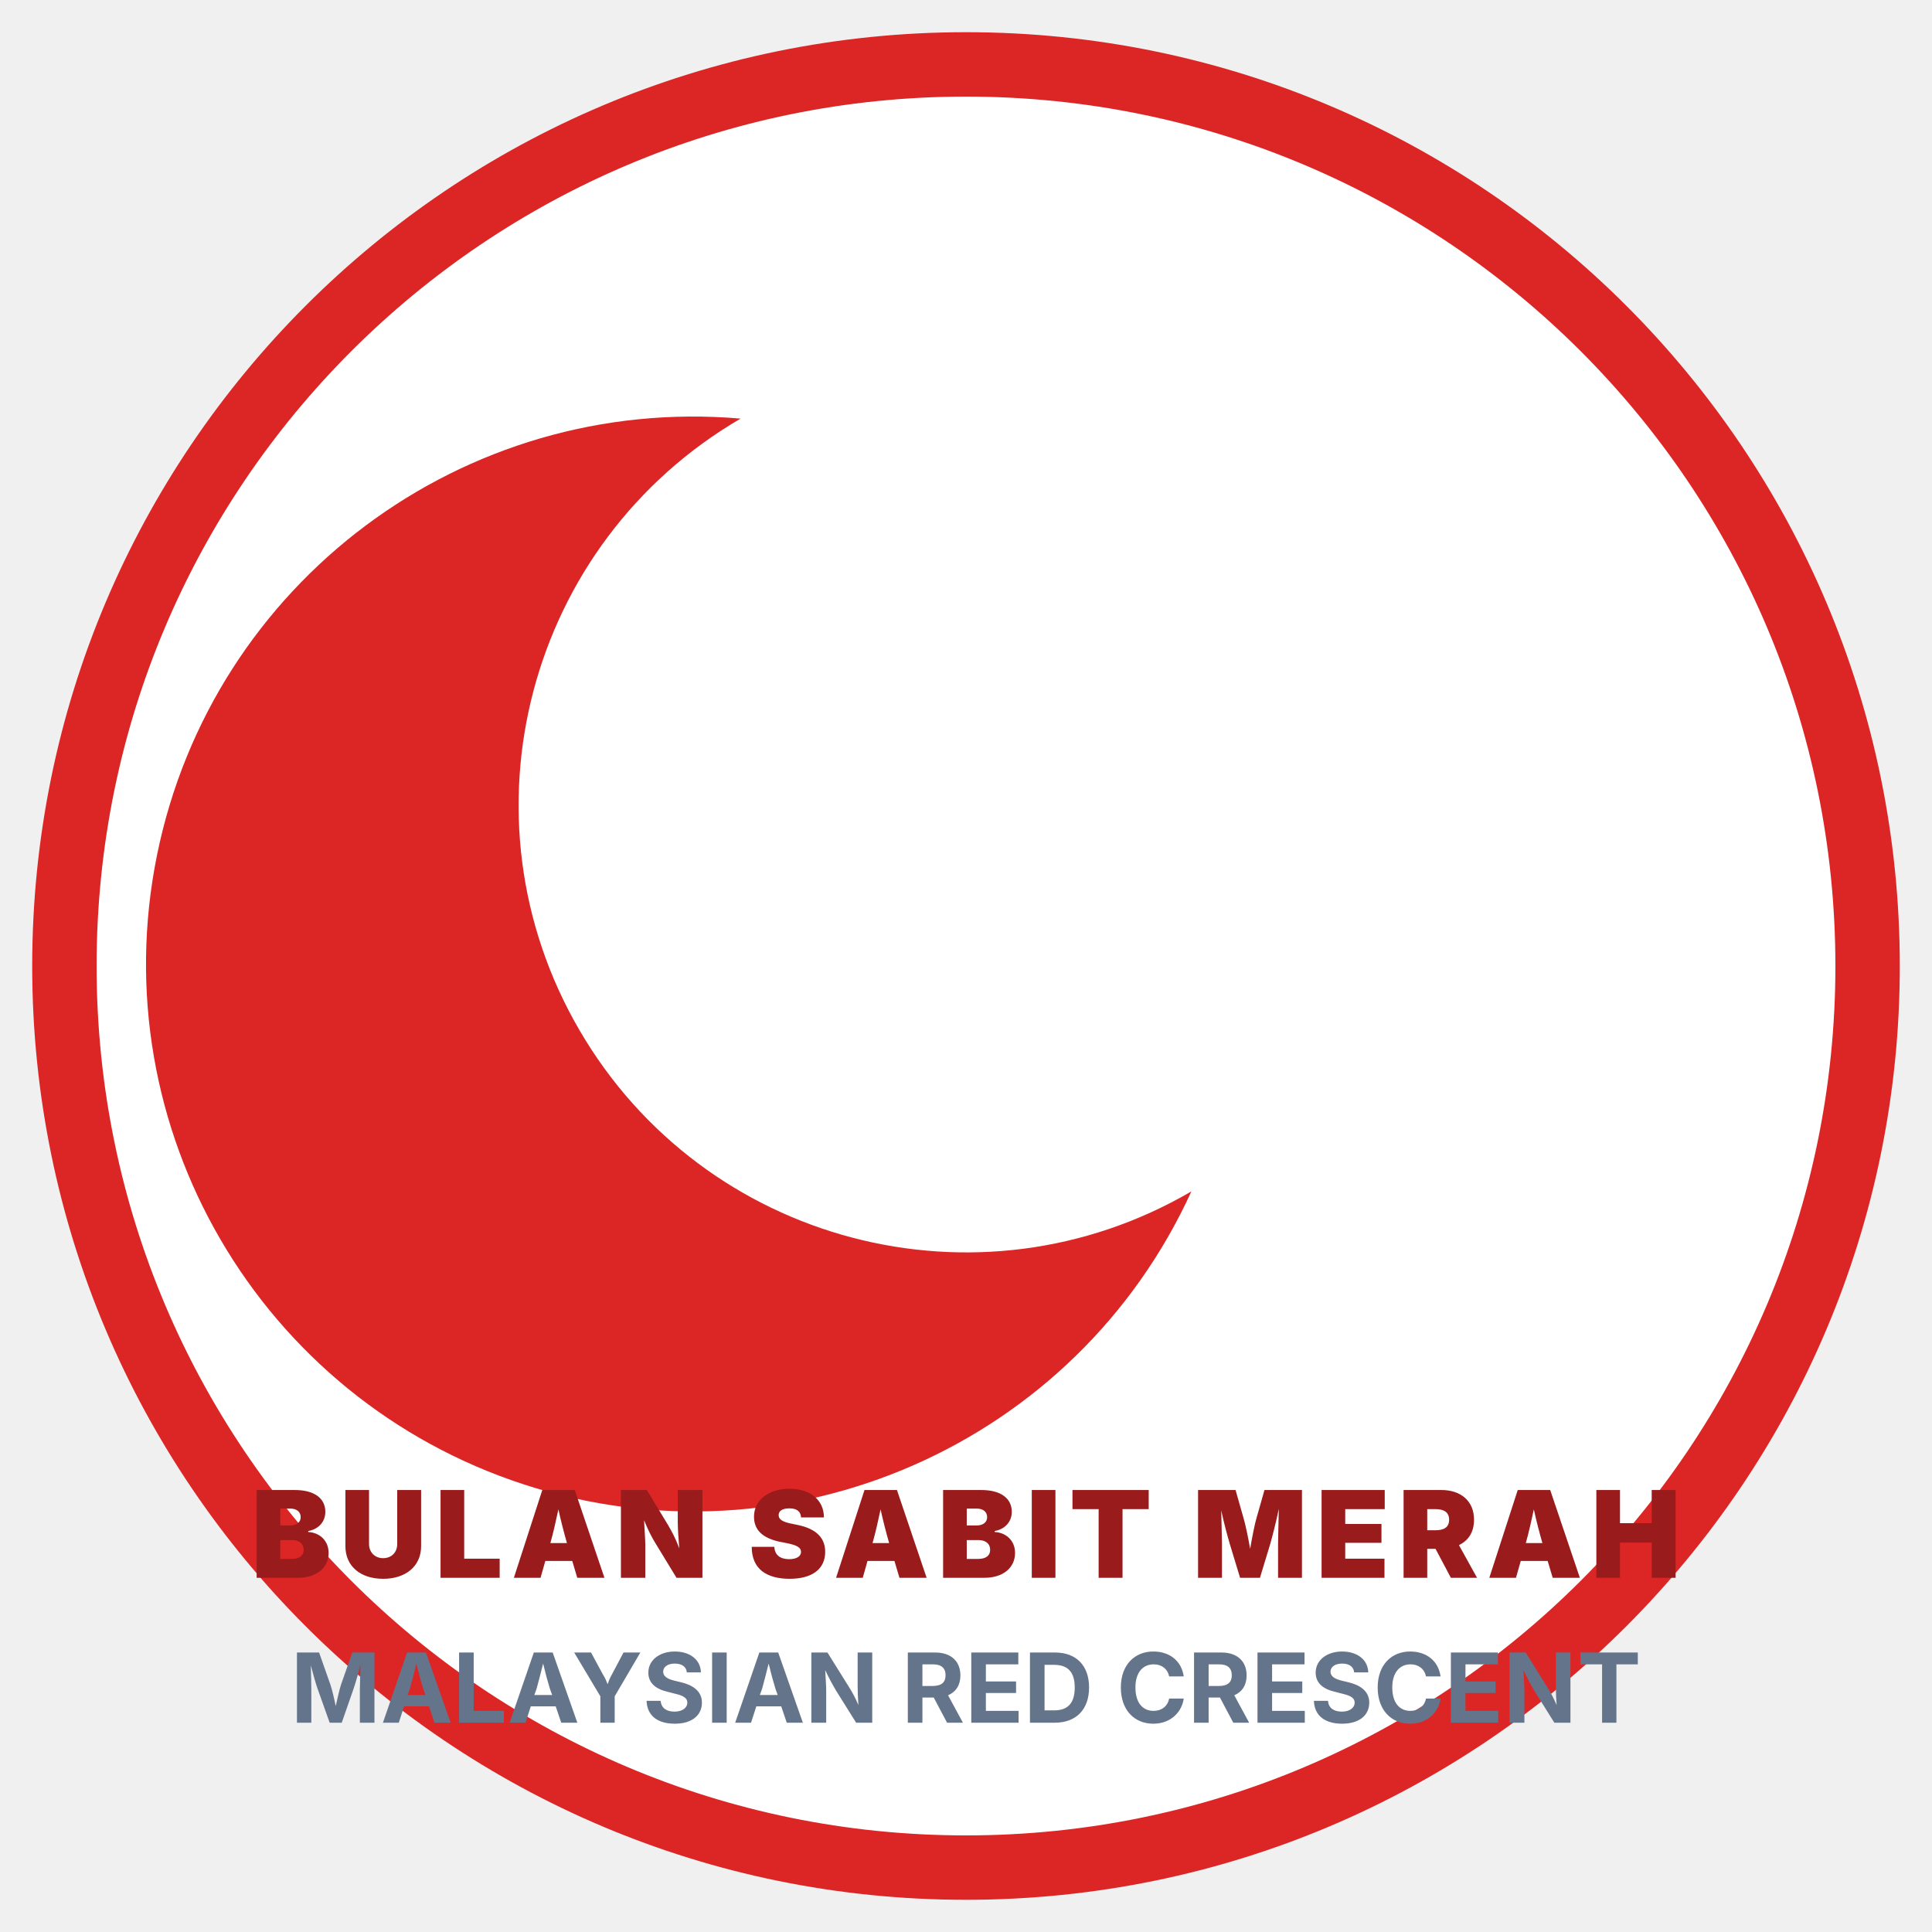
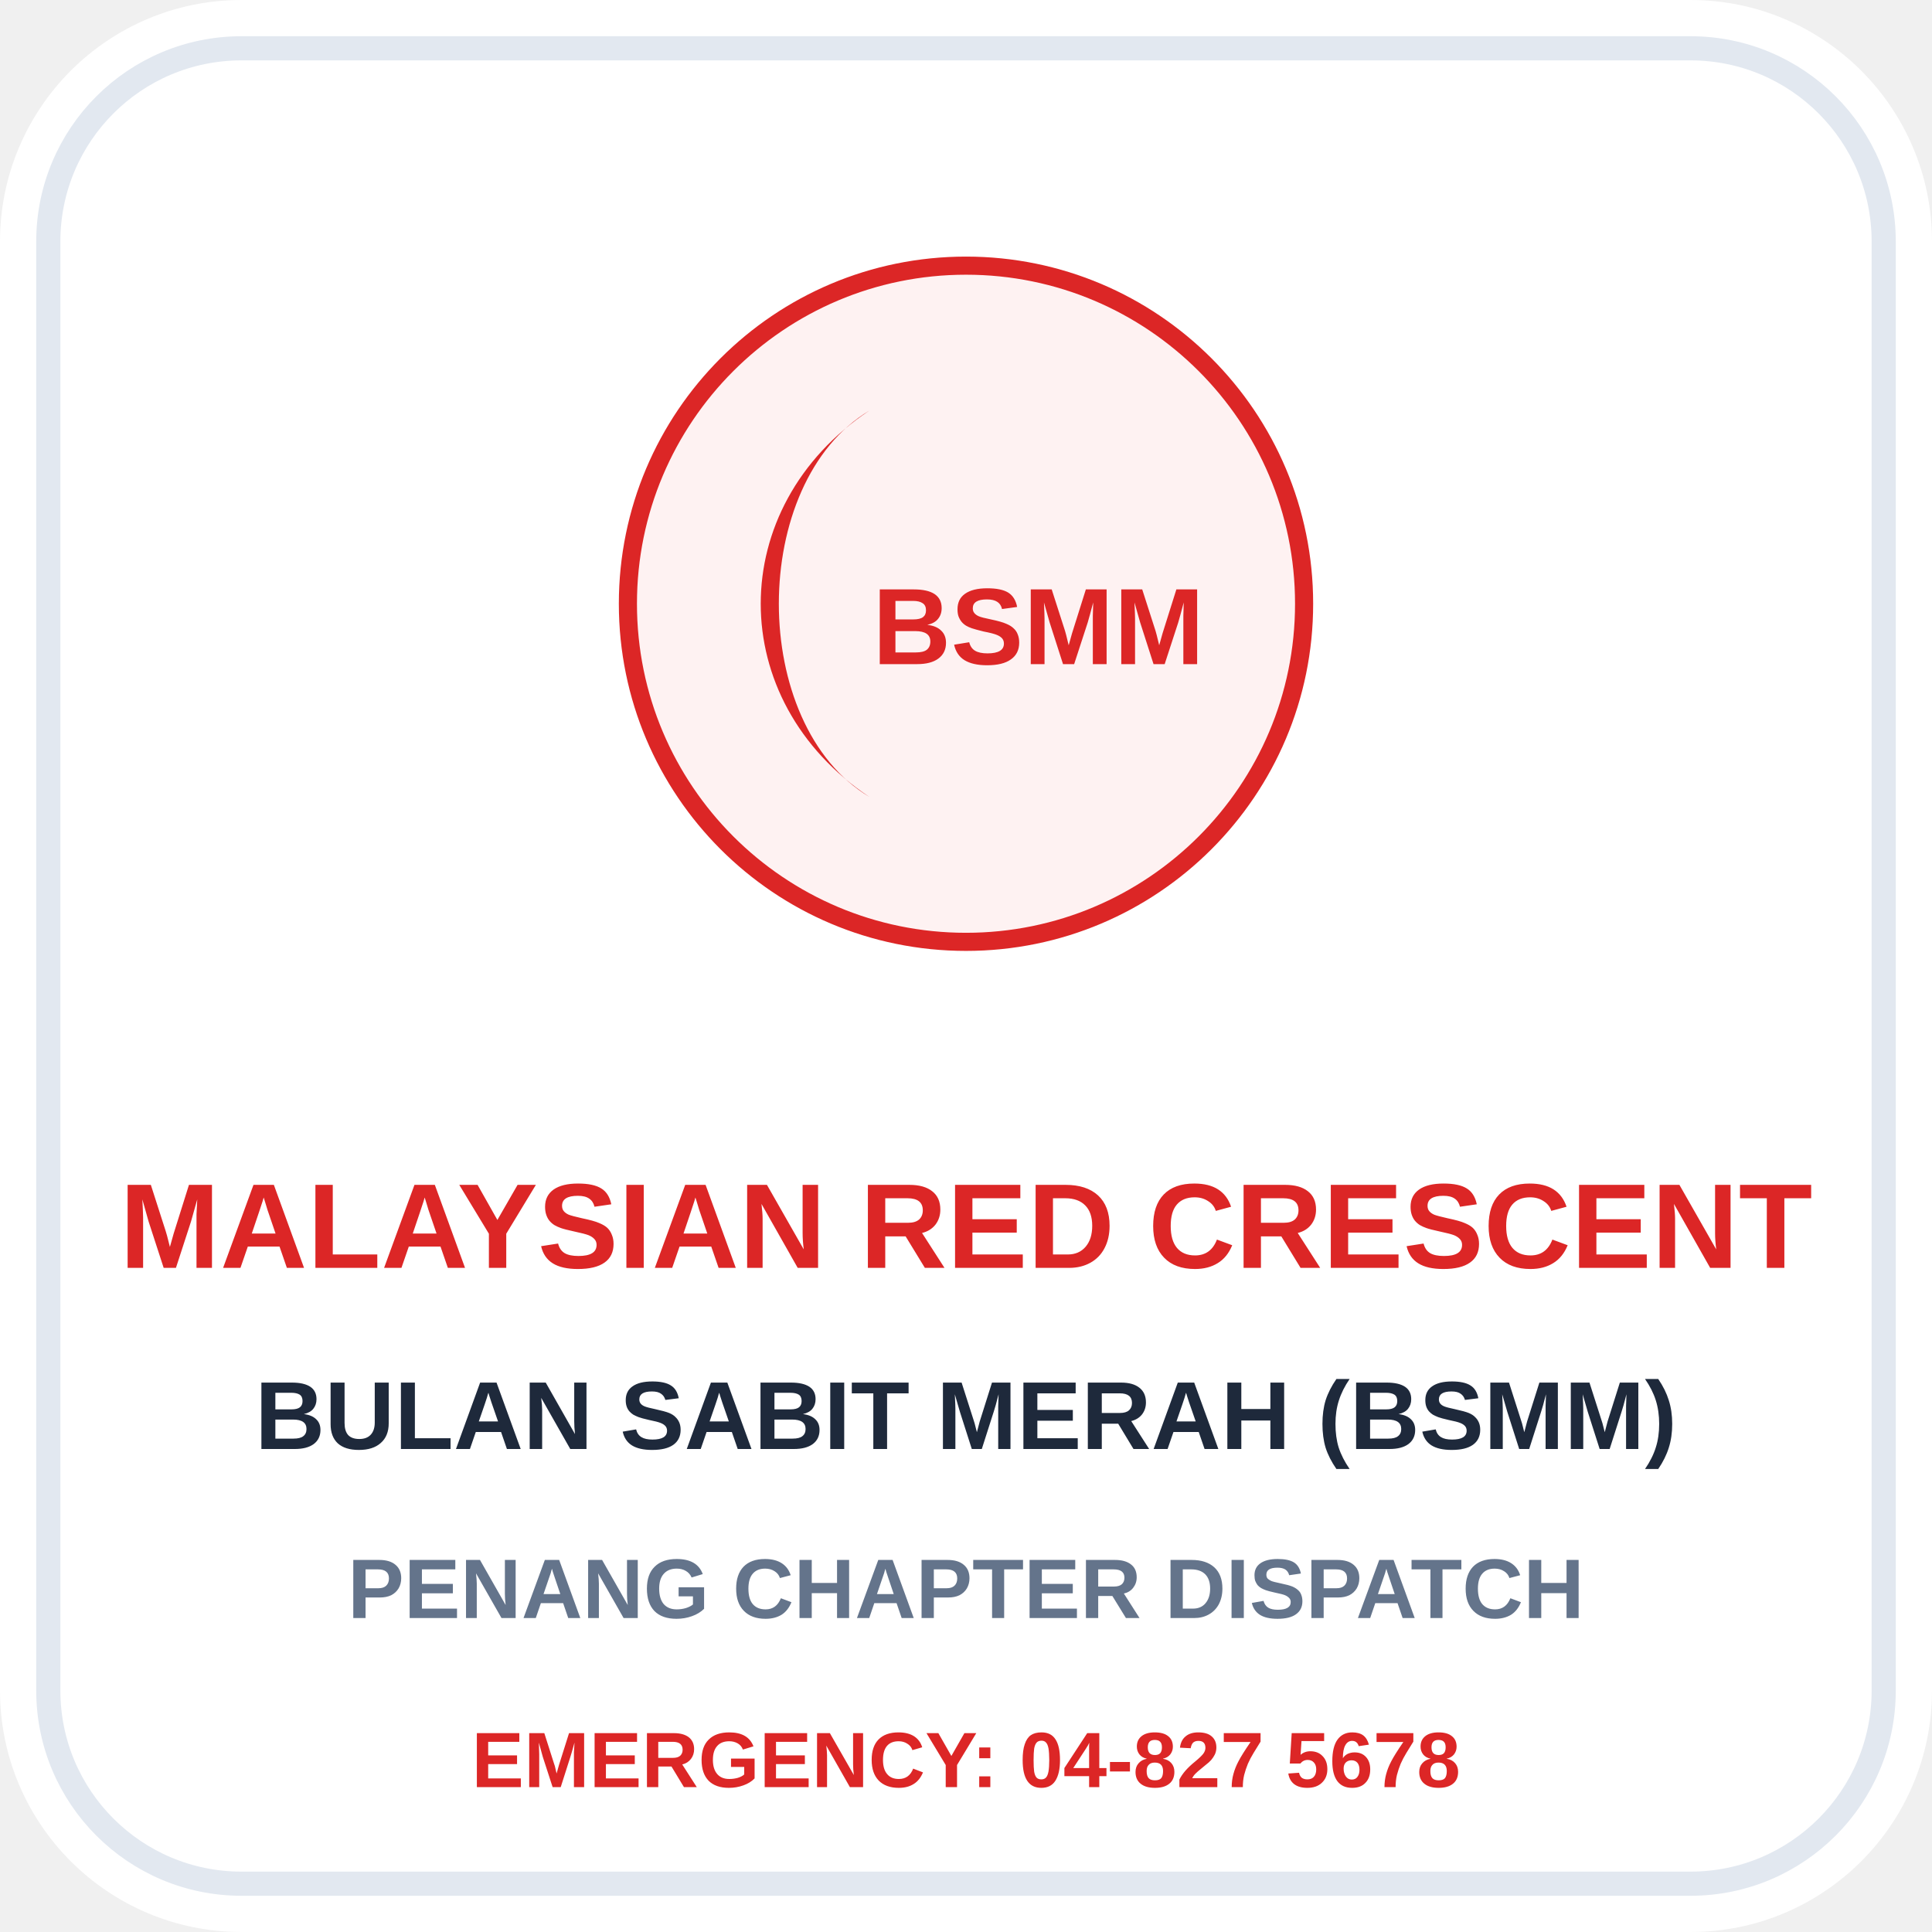
- <svg xmlns="http://www.w3.org/2000/svg" viewBox="0 0 120 120" width="120" height="120">
-   <circle cx="60" cy="60" r="56" fill="#FFFFFF" stroke="#DC2626" stroke-width="4" />
-   <path d="M 46 26 A 34 34 0 1 0 74 74 A 27 27 0 1 1 46 26 Z" fill="#DC2626" />
-   <text x="60" y="98" font-family="system-ui, -apple-system, sans-serif" font-size="7.5" font-weight="900" fill="#991B1B" text-anchor="middle" letter-spacing="0.5">BULAN SABIT MERAH</text>
-   <text x="60" y="107" font-family="system-ui, -apple-system, sans-serif" font-size="6" font-weight="700" fill="#64748B" text-anchor="middle">MALAYSIAN RED CRESCENT</text>
+ <svg xmlns="http://www.w3.org/2000/svg" viewBox="0 0 160 160" width="160" height="160">
+   <rect width="160" height="160" rx="20" fill="#FFFFFF" />
+   <rect x="4" y="4" width="152" height="152" rx="16" fill="none" stroke="#E2E8F0" stroke-width="2" />
+   <g transform="translate(80, 50)">
+     <circle cx="0" cy="0" r="28" fill="#FEF2F2" stroke="#DC2626" stroke-width="1.5" />
+     <path d="M -8 -16 C -20 -8, -20 8, -8 16 C -18 10, -18 -10, -8 -16 Z" fill="#DC2626" />
+     <text x="6" y="5" font-family="Arial, sans-serif" font-size="9" font-weight="900" fill="#DC2626" text-anchor="middle">BSMM</text>
+   </g>
+   <text x="80" y="105" font-family="Arial, sans-serif" font-size="10" font-weight="900" fill="#DC2626" text-anchor="middle">MALAYSIAN RED CRESCENT</text>
+   <text x="80" y="120" font-family="Arial, sans-serif" font-size="8" font-weight="800" fill="#1E293B" text-anchor="middle">BULAN SABIT MERAH (BSMM)</text>
+   <text x="80" y="134" font-family="Arial, sans-serif" font-size="7" font-weight="700" fill="#64748B" text-anchor="middle">PENANG CHAPTER DISPATCH</text>
+   <text x="80" y="148" font-family="Arial, sans-serif" font-size="6.5" font-weight="600" fill="#DC2626" text-anchor="middle">EMERGENCY: 04-827 5678</text>
</svg>
